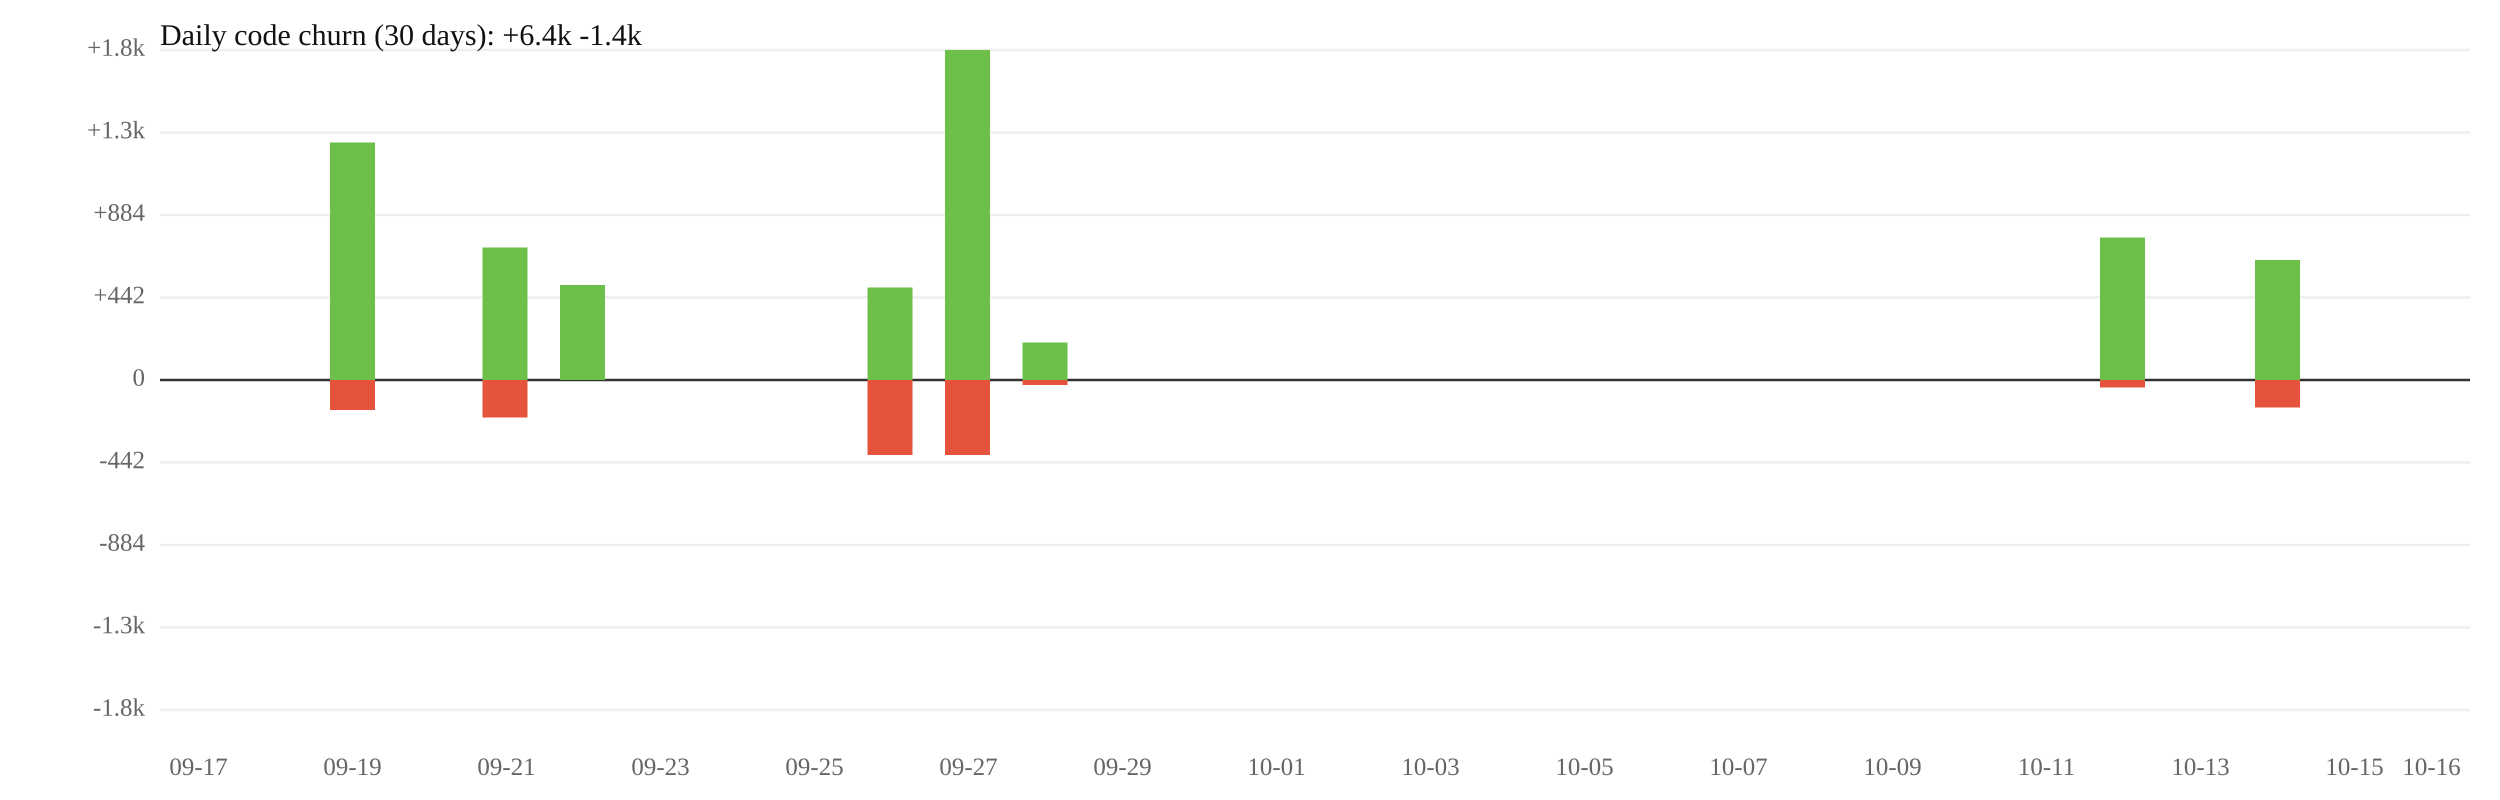
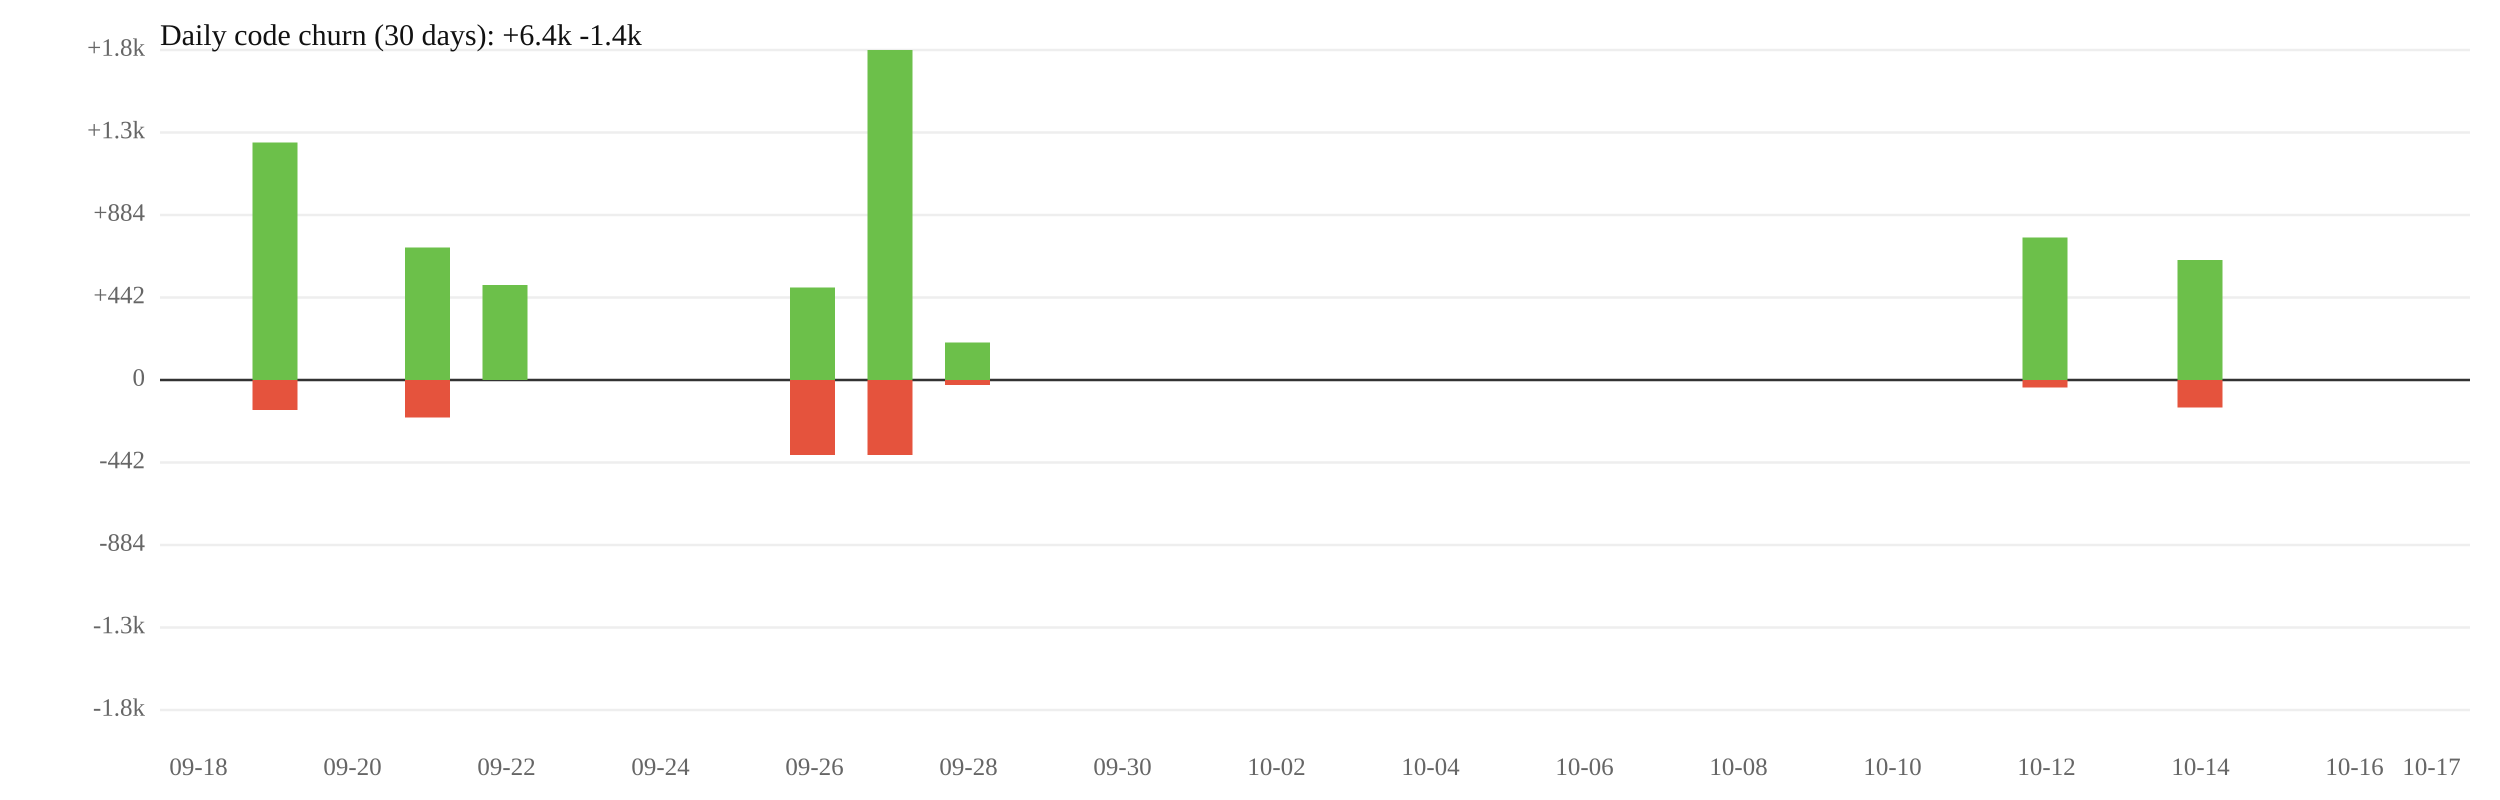
<svg xmlns="http://www.w3.org/2000/svg" width="1000" height="320" viewBox="0 0 1000 320">
  <rect width="100%" height="100%" fill="white" />
  <line x1="64" y1="119" x2="988" y2="119" stroke="#eee" />
  <line x1="64" y1="185" x2="988" y2="185" stroke="#eee" />
  <text x="58" y="119" font-size="10" text-anchor="end" dominant-baseline="middle" fill="#666">+442</text>
  <text x="58" y="185" font-size="10" text-anchor="end" dominant-baseline="middle" fill="#666">-442</text>
  <line x1="64" y1="86" x2="988" y2="86" stroke="#eee" />
  <line x1="64" y1="218" x2="988" y2="218" stroke="#eee" />
  <text x="58" y="86" font-size="10" text-anchor="end" dominant-baseline="middle" fill="#666">+884</text>
  <text x="58" y="218" font-size="10" text-anchor="end" dominant-baseline="middle" fill="#666">-884</text>
  <line x1="64" y1="53" x2="988" y2="53" stroke="#eee" />
  <line x1="64" y1="251" x2="988" y2="251" stroke="#eee" />
  <text x="58" y="53" font-size="10" text-anchor="end" dominant-baseline="middle" fill="#666">+1.3k</text>
  <text x="58" y="251" font-size="10" text-anchor="end" dominant-baseline="middle" fill="#666">-1.3k</text>
  <line x1="64" y1="20" x2="988" y2="20" stroke="#eee" />
  <line x1="64" y1="284" x2="988" y2="284" stroke="#eee" />
  <text x="58" y="20" font-size="10" text-anchor="end" dominant-baseline="middle" fill="#666">+1.8k</text>
  <text x="58" y="284" font-size="10" text-anchor="end" dominant-baseline="middle" fill="#666">-1.8k</text>
  <line x1="64" y1="152" x2="988" y2="152" stroke="#333" />
  <text x="58" y="152" font-size="10" text-anchor="end" dominant-baseline="middle" fill="#666">0</text>
-   <rect x="132" y="57" width="18" height="95" fill="#6cc04a" />
-   <rect x="132" y="152" width="18" height="12" fill="#e5533d" />
-   <rect x="193" y="99" width="18" height="53" fill="#6cc04a" />
-   <rect x="193" y="152" width="18" height="15" fill="#e5533d" />
-   <rect x="224" y="114" width="18" height="38" fill="#6cc04a" />
-   <rect x="347" y="115" width="18" height="37" fill="#6cc04a" />
+   <rect x="101" y="57" width="18" height="95" fill="#6cc04a" />
+   <rect x="101" y="152" width="18" height="12" fill="#e5533d" />
+   <rect x="162" y="99" width="18" height="53" fill="#6cc04a" />
+   <rect x="162" y="152" width="18" height="15" fill="#e5533d" />
+   <rect x="193" y="114" width="18" height="38" fill="#6cc04a" />
+   <rect x="316" y="115" width="18" height="37" fill="#6cc04a" />
+   <rect x="316" y="152" width="18" height="30" fill="#e5533d" />
+   <rect x="347" y="20" width="18" height="132" fill="#6cc04a" />
  <rect x="347" y="152" width="18" height="30" fill="#e5533d" />
-   <rect x="378" y="20" width="18" height="132" fill="#6cc04a" />
-   <rect x="378" y="152" width="18" height="30" fill="#e5533d" />
-   <rect x="409" y="137" width="18" height="15" fill="#6cc04a" />
-   <rect x="409" y="152" width="18" height="2" fill="#e5533d" />
-   <rect x="840" y="95" width="18" height="57" fill="#6cc04a" />
-   <rect x="840" y="152" width="18" height="3" fill="#e5533d" />
-   <rect x="902" y="104" width="18" height="48" fill="#6cc04a" />
-   <rect x="902" y="152" width="18" height="11" fill="#e5533d" />
-   <text x="79.4" y="310" font-size="10" text-anchor="middle" fill="#666">09-17</text>
-   <text x="141.0" y="310" font-size="10" text-anchor="middle" fill="#666">09-19</text>
-   <text x="202.6" y="310" font-size="10" text-anchor="middle" fill="#666">09-21</text>
-   <text x="264.2" y="310" font-size="10" text-anchor="middle" fill="#666">09-23</text>
-   <text x="325.8" y="310" font-size="10" text-anchor="middle" fill="#666">09-25</text>
-   <text x="387.4" y="310" font-size="10" text-anchor="middle" fill="#666">09-27</text>
-   <text x="449.0" y="310" font-size="10" text-anchor="middle" fill="#666">09-29</text>
-   <text x="510.6" y="310" font-size="10" text-anchor="middle" fill="#666">10-01</text>
-   <text x="572.2" y="310" font-size="10" text-anchor="middle" fill="#666">10-03</text>
-   <text x="633.8" y="310" font-size="10" text-anchor="middle" fill="#666">10-05</text>
-   <text x="695.4" y="310" font-size="10" text-anchor="middle" fill="#666">10-07</text>
-   <text x="757.0" y="310" font-size="10" text-anchor="middle" fill="#666">10-09</text>
-   <text x="818.6" y="310" font-size="10" text-anchor="middle" fill="#666">10-11</text>
-   <text x="880.2" y="310" font-size="10" text-anchor="middle" fill="#666">10-13</text>
-   <text x="941.8" y="310" font-size="10" text-anchor="middle" fill="#666">10-15</text>
-   <text x="972.6" y="310" font-size="10" text-anchor="middle" fill="#666">10-16</text>
+   <rect x="378" y="137" width="18" height="15" fill="#6cc04a" />
+   <rect x="378" y="152" width="18" height="2" fill="#e5533d" />
+   <rect x="809" y="95" width="18" height="57" fill="#6cc04a" />
+   <rect x="809" y="152" width="18" height="3" fill="#e5533d" />
+   <rect x="871" y="104" width="18" height="48" fill="#6cc04a" />
+   <rect x="871" y="152" width="18" height="11" fill="#e5533d" />
+   <text x="79.4" y="310" font-size="10" text-anchor="middle" fill="#666">09-18</text>
+   <text x="141.0" y="310" font-size="10" text-anchor="middle" fill="#666">09-20</text>
+   <text x="202.6" y="310" font-size="10" text-anchor="middle" fill="#666">09-22</text>
+   <text x="264.2" y="310" font-size="10" text-anchor="middle" fill="#666">09-24</text>
+   <text x="325.8" y="310" font-size="10" text-anchor="middle" fill="#666">09-26</text>
+   <text x="387.4" y="310" font-size="10" text-anchor="middle" fill="#666">09-28</text>
+   <text x="449.0" y="310" font-size="10" text-anchor="middle" fill="#666">09-30</text>
+   <text x="510.6" y="310" font-size="10" text-anchor="middle" fill="#666">10-02</text>
+   <text x="572.2" y="310" font-size="10" text-anchor="middle" fill="#666">10-04</text>
+   <text x="633.8" y="310" font-size="10" text-anchor="middle" fill="#666">10-06</text>
+   <text x="695.4" y="310" font-size="10" text-anchor="middle" fill="#666">10-08</text>
+   <text x="757.0" y="310" font-size="10" text-anchor="middle" fill="#666">10-10</text>
+   <text x="818.6" y="310" font-size="10" text-anchor="middle" fill="#666">10-12</text>
+   <text x="880.2" y="310" font-size="10" text-anchor="middle" fill="#666">10-14</text>
+   <text x="941.8" y="310" font-size="10" text-anchor="middle" fill="#666">10-16</text>
+   <text x="972.6" y="310" font-size="10" text-anchor="middle" fill="#666">10-17</text>
  <text x="64" y="18" font-size="12" fill="#111">Daily code churn (30 days): +6.4k  -1.4k</text>
</svg>
